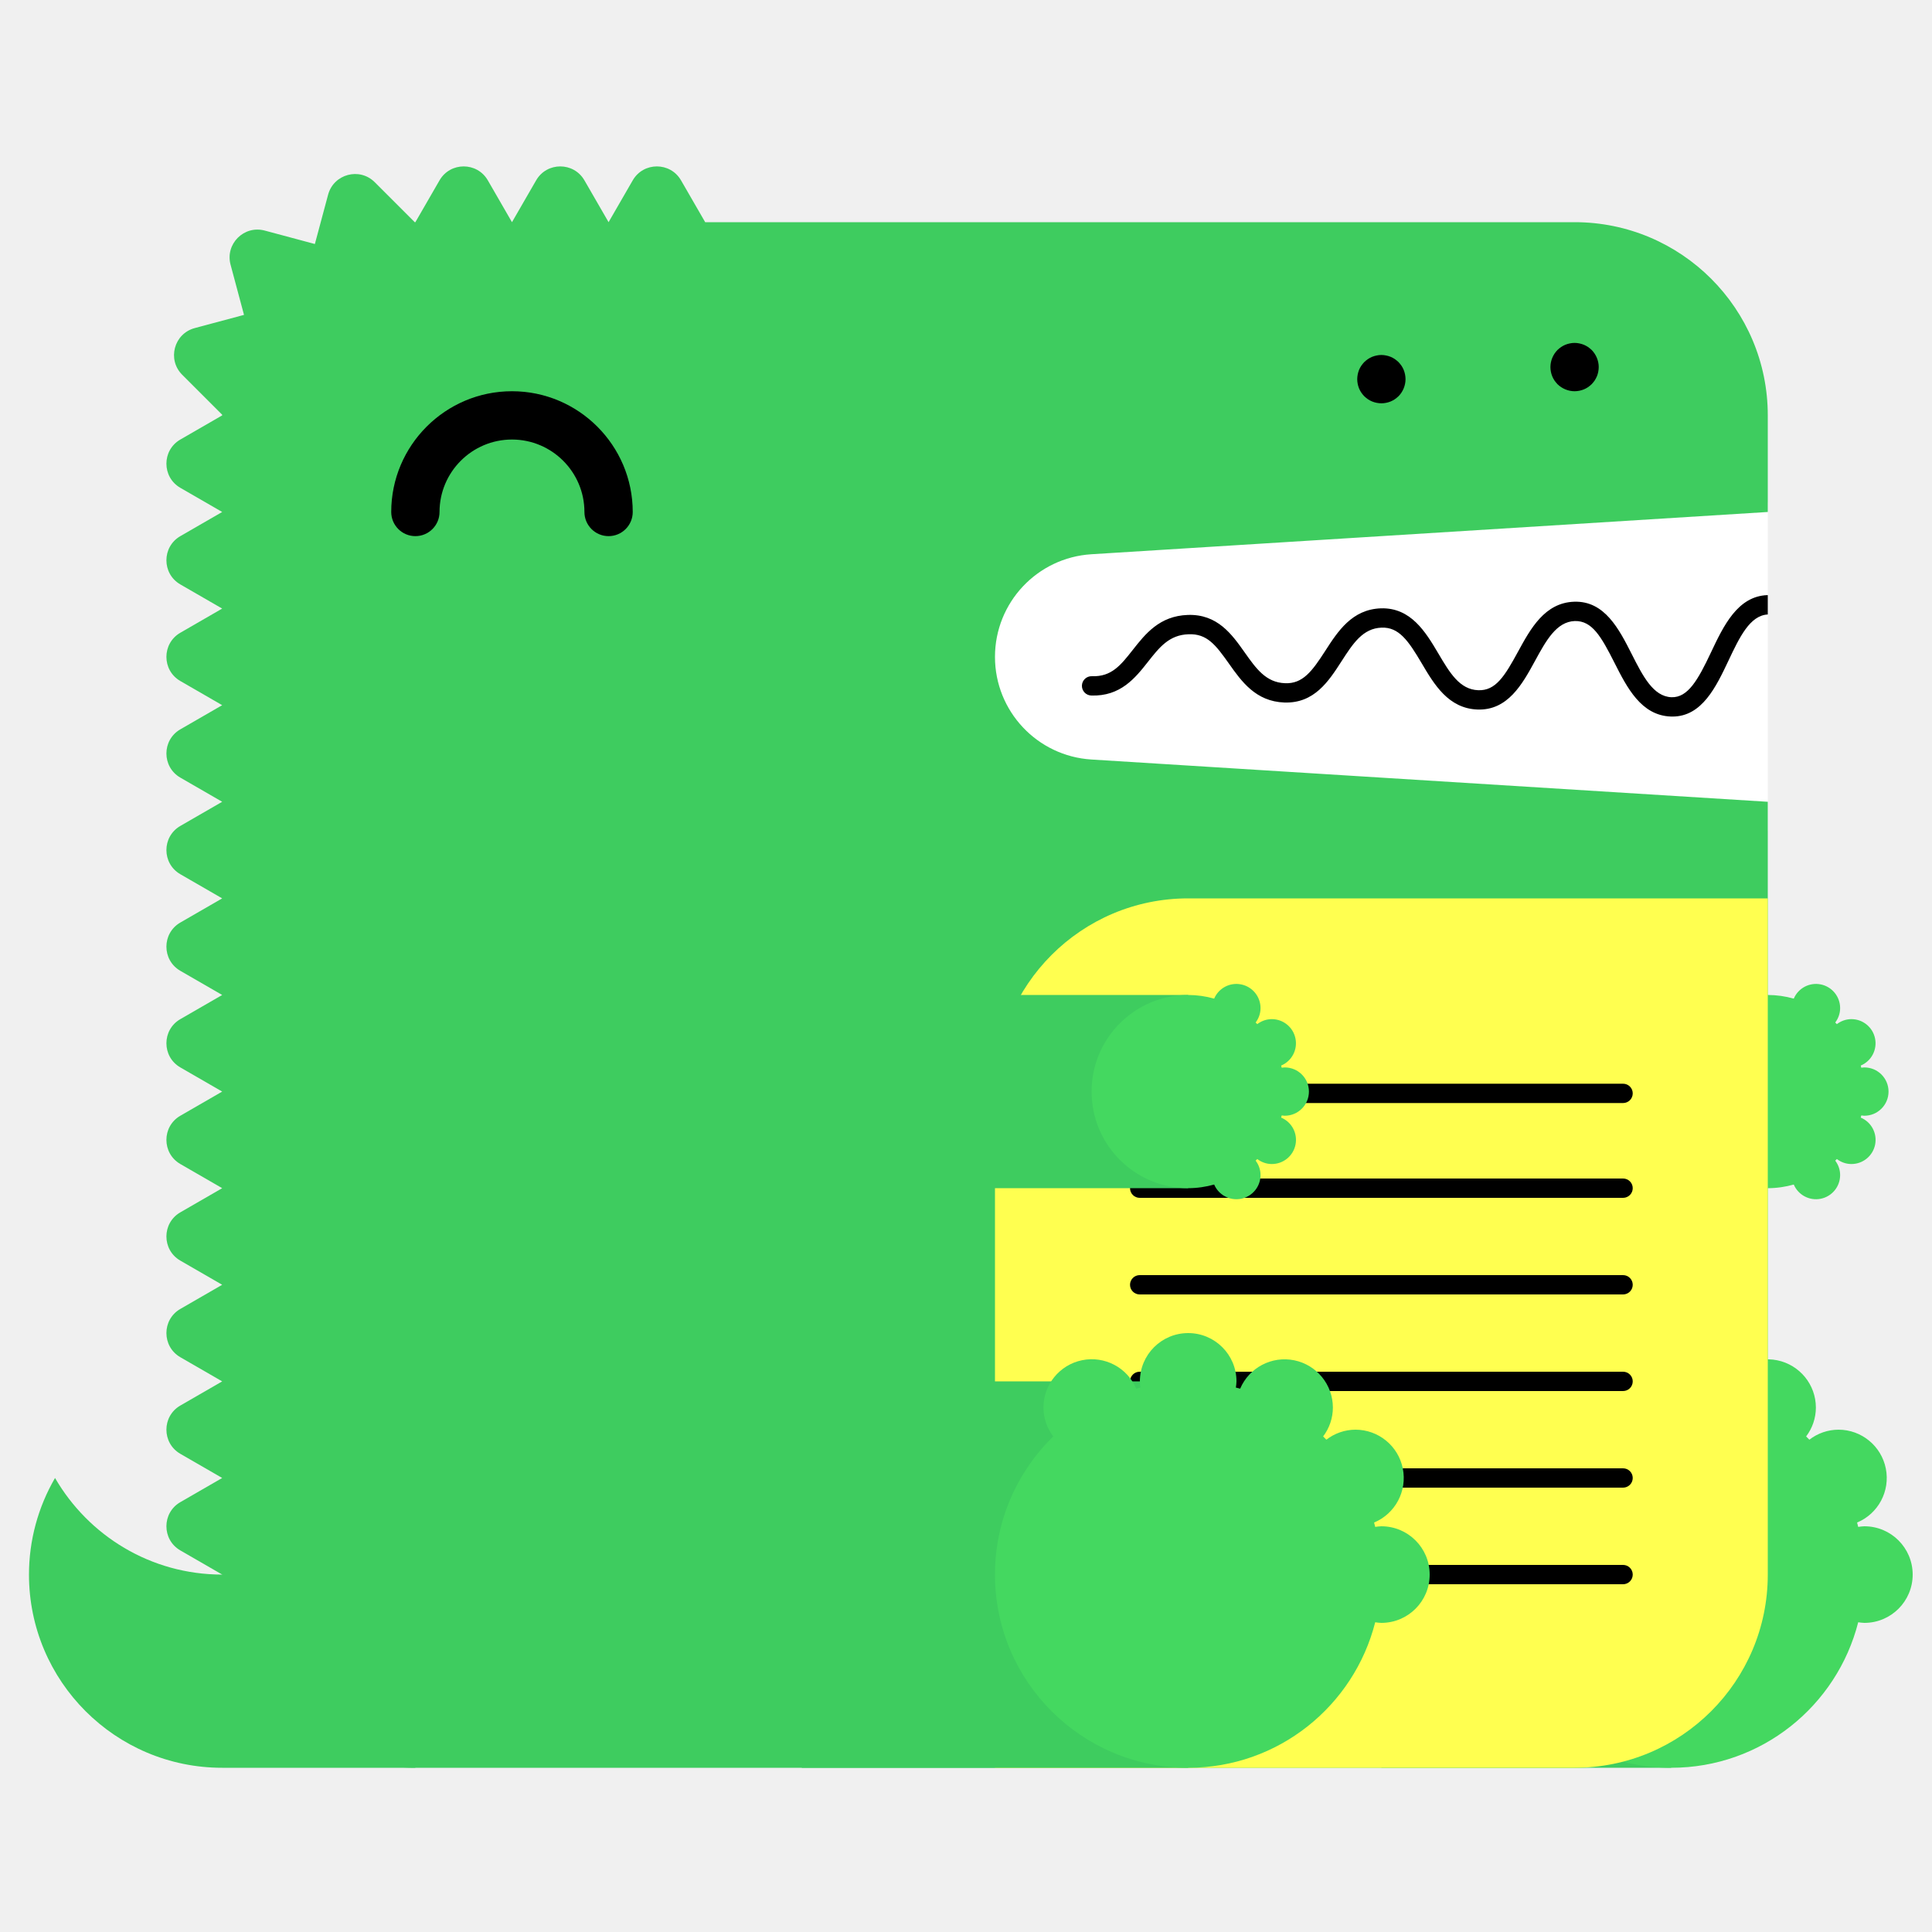
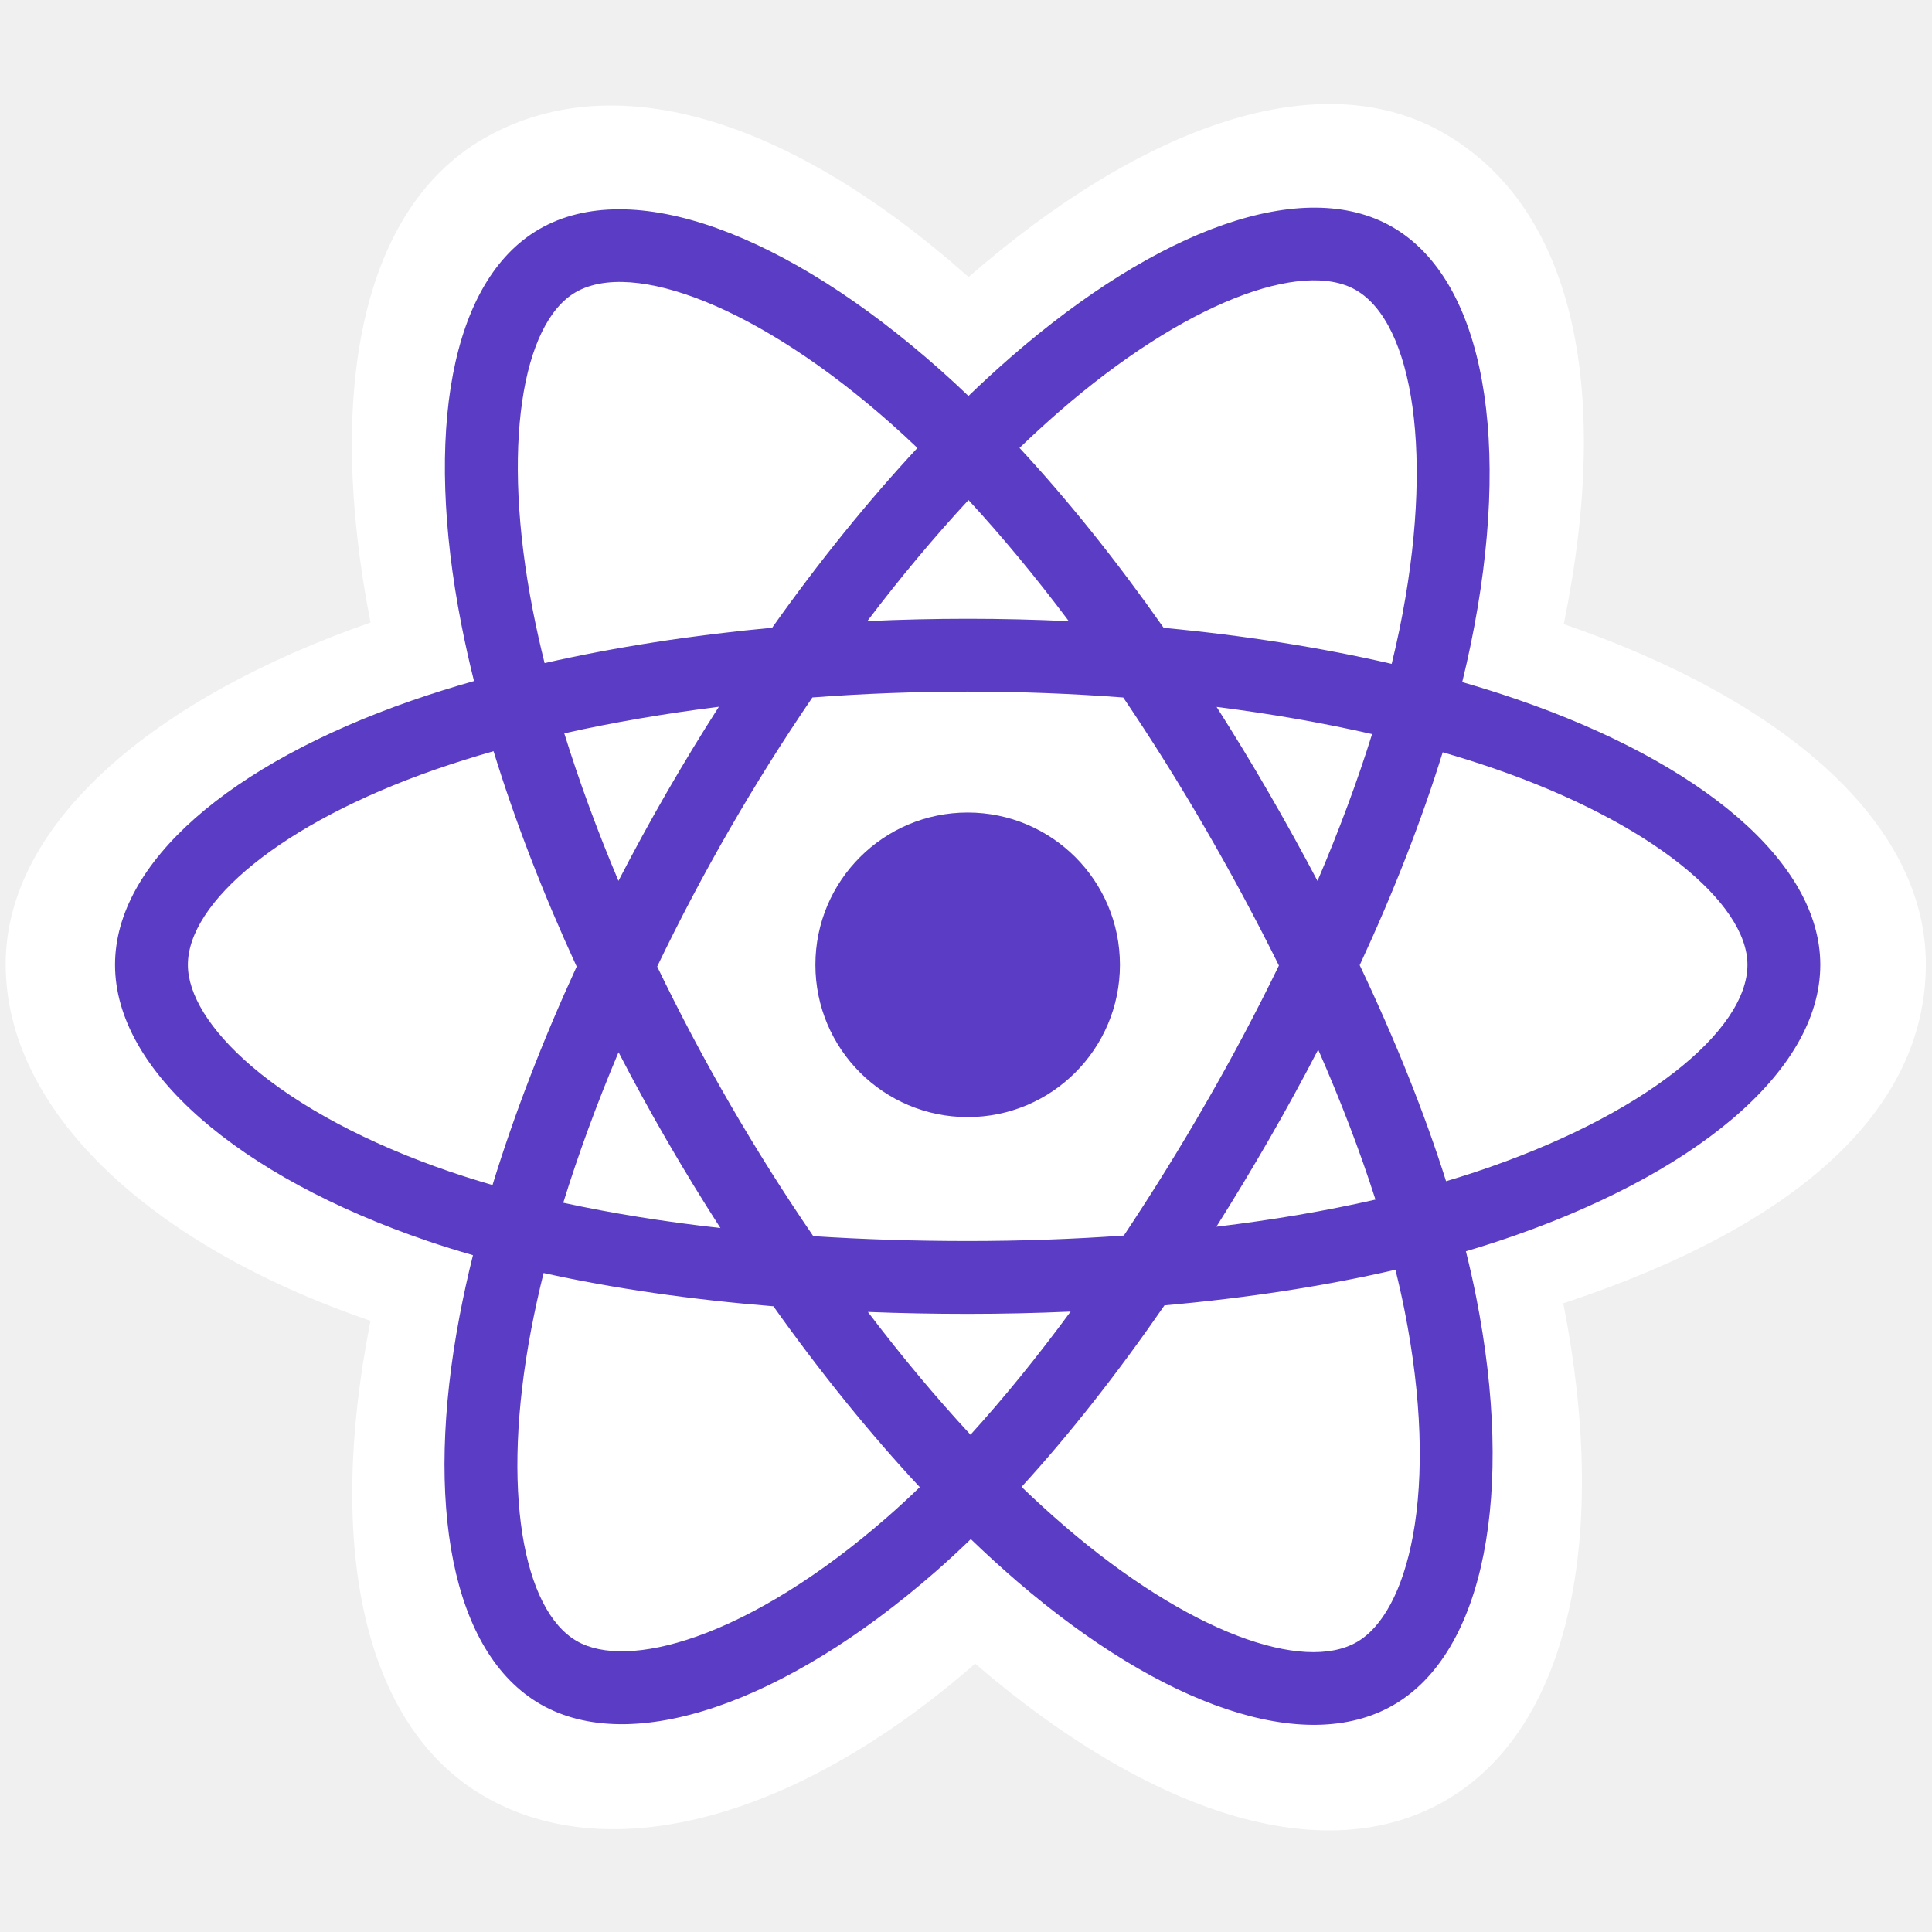
- <svg xmlns="http://www.w3.org/2000/svg" width="200" height="200" viewBox="0 0 200 200">
-   <g fill="none" fill-rule="evenodd">
-     <path fill="#FFF" d="M99 52h84v34H99z" />
-     <path d="M23 163c-7.398 0-13.843-4.027-17.303-10A19.886 19.886 0 0 0 3 163c0 11.046 8.954 20 20 20h20v-20H23z" fill="#3ECC5F" />
-     <path d="M112.98 57.376L183 53V43c0-11.046-8.954-20-20-20H73l-2.5-4.33c-1.112-1.925-3.889-1.925-5 0L63 23l-2.5-4.33c-1.111-1.925-3.889-1.925-5 0L53 23l-2.5-4.33c-1.111-1.925-3.889-1.925-5 0L43 23c-.022 0-.042.003-.065.003l-4.142-4.141c-1.57-1.571-4.252-.853-4.828 1.294l-1.369 5.104-5.192-1.392c-2.148-.575-4.111 1.389-3.535 3.536l1.39 5.193-5.102 1.367c-2.148.576-2.867 3.259-1.296 4.83l4.142 4.142c0 .021-.003.042-.003.064l-4.33 2.5c-1.925 1.111-1.925 3.889 0 5L23 53l-4.33 2.5c-1.925 1.111-1.925 3.889 0 5L23 63l-4.33 2.5c-1.925 1.111-1.925 3.889 0 5L23 73l-4.33 2.5c-1.925 1.111-1.925 3.889 0 5L23 83l-4.33 2.5c-1.925 1.111-1.925 3.889 0 5L23 93l-4.33 2.5c-1.925 1.111-1.925 3.889 0 5L23 103l-4.33 2.5c-1.925 1.111-1.925 3.889 0 5L23 113l-4.33 2.5c-1.925 1.111-1.925 3.889 0 5L23 123l-4.33 2.5c-1.925 1.111-1.925 3.889 0 5L23 133l-4.33 2.5c-1.925 1.111-1.925 3.889 0 5L23 143l-4.33 2.5c-1.925 1.111-1.925 3.889 0 5L23 153l-4.33 2.5c-1.925 1.111-1.925 3.889 0 5L23 163c0 11.046 8.954 20 20 20h120c11.046 0 20-8.954 20-20V83l-70.02-4.376A10.645 10.645 0 0 1 103 68c0-5.621 4.37-10.273 9.98-10.624" fill="#3ECC5F" />
-     <path fill="#3ECC5F" d="M143 183h30v-40h-30z" />
-     <path d="M193 158c-.219 0-.428.037-.639.064-.038-.15-.074-.301-.116-.451A5 5 0 0 0 190.32 148a4.96 4.96 0 0 0-3.016 1.036 26.531 26.531 0 0 0-.335-.336 4.955 4.955 0 0 0 1.011-2.987 5 5 0 0 0-9.599-1.959c-.148-.042-.297-.077-.445-.115.027-.211.064-.42.064-.639a5 5 0 0 0-5-5 5 5 0 0 0-5 5c0 .219.037.428.064.639-.148.038-.297.073-.445.115a4.998 4.998 0 0 0-9.599 1.959c0 1.125.384 2.151 1.011 2.987-3.717 3.632-6.031 8.693-6.031 14.3 0 11.046 8.954 20 20 20 9.339 0 17.16-6.41 19.361-15.064.211.027.42.064.639.064a5 5 0 0 0 5-5 5 5 0 0 0-5-5" fill="#44D860" />
-     <path fill="#3ECC5F" d="M153 123h30v-20h-30z" />
-     <path d="M193 115.5a2.5 2.5 0 1 0 0-5c-.109 0-.214.019-.319.032-.02-.075-.037-.15-.058-.225a2.501 2.501 0 0 0-.963-4.807c-.569 0-1.088.197-1.508.518a6.653 6.653 0 0 0-.168-.168c.314-.417.506-.931.506-1.494a2.5 2.5 0 0 0-4.8-.979A9.987 9.987 0 0 0 183 103c-5.522 0-10 4.478-10 10s4.478 10 10 10c.934 0 1.833-.138 2.69-.377a2.5 2.5 0 0 0 4.8-.979c0-.563-.192-1.077-.506-1.494.057-.055.113-.111.168-.168.42.321.939.518 1.508.518a2.5 2.5 0 0 0 .963-4.807c.021-.074.038-.15.058-.225.105.013.21.032.319.032" fill="#44D860" />
-     <path d="M63 55.5a2.5 2.5 0 0 1-2.5-2.5c0-4.136-3.364-7.5-7.5-7.5s-7.5 3.364-7.5 7.5a2.5 2.5 0 1 1-5 0c0-6.893 5.607-12.5 12.5-12.5S65.5 46.107 65.5 53a2.5 2.5 0 0 1-2.5 2.5" fill="#000" />
-     <path d="M103 183h60c11.046 0 20-8.954 20-20V93h-60c-11.046 0-20 8.954-20 20v70z" fill="#FFFF50" />
-     <path d="M168.02 124h-50.04a1 1 0 1 1 0-2h50.04a1 1 0 1 1 0 2m0 20h-50.04a1 1 0 1 1 0-2h50.04a1 1 0 1 1 0 2m0 20h-50.04a1 1 0 1 1 0-2h50.04a1 1 0 1 1 0 2m0-49.814h-50.04a1 1 0 1 1 0-2h50.04a1 1 0 1 1 0 2m0 19.814h-50.04a1 1 0 1 1 0-2h50.04a1 1 0 1 1 0 2m0 20h-50.04a1 1 0 1 1 0-2h50.04a1 1 0 1 1 0 2M183 61.611c-.012 0-.022-.006-.034-.005-3.09.105-4.552 3.196-5.842 5.923-1.346 2.85-2.387 4.703-4.093 4.647-1.889-.068-2.969-2.202-4.113-4.46-1.314-2.594-2.814-5.536-5.963-5.426-3.046.104-4.513 2.794-5.807 5.167-1.377 2.528-2.314 4.065-4.121 3.994-1.927-.07-2.951-1.805-4.136-3.813-1.321-2.236-2.848-4.75-5.936-4.664-2.994.103-4.465 2.385-5.763 4.4-1.373 2.13-2.335 3.428-4.165 3.351-1.973-.07-2.992-1.51-4.171-3.177-1.324-1.873-2.816-3.993-5.895-3.89-2.928.1-4.399 1.97-5.696 3.618-1.232 1.564-2.194 2.802-4.229 2.724a1 1 0 0 0-.072 2c3.017.101 4.545-1.8 5.872-3.487 1.177-1.496 2.193-2.787 4.193-2.855 1.926-.082 2.829 1.115 4.195 3.045 1.297 1.834 2.769 3.914 5.731 4.021 3.103.104 4.596-2.215 5.918-4.267 1.182-1.834 2.202-3.417 4.15-3.484 1.793-.067 2.769 1.35 4.145 3.681 1.297 2.197 2.766 4.686 5.787 4.796 3.125.108 4.634-2.62 5.949-5.035 1.139-2.088 2.214-4.06 4.119-4.126 1.793-.042 2.728 1.595 4.111 4.33 1.292 2.553 2.757 5.445 5.825 5.556l.169.003c3.064 0 4.518-3.075 5.805-5.794 1.139-2.41 2.217-4.68 4.067-4.773v-2z" fill="#000" />
-     <path fill="#3ECC5F" d="M83 183h40v-40H83z" />
-     <path d="M143 158c-.219 0-.428.037-.639.064-.038-.15-.074-.301-.116-.451A5 5 0 0 0 140.32 148a4.96 4.96 0 0 0-3.016 1.036 26.531 26.531 0 0 0-.335-.336 4.955 4.955 0 0 0 1.011-2.987 5 5 0 0 0-9.599-1.959c-.148-.042-.297-.077-.445-.115.027-.211.064-.42.064-.639a5 5 0 0 0-5-5 5 5 0 0 0-5 5c0 .219.037.428.064.639-.148.038-.297.073-.445.115a4.998 4.998 0 0 0-9.599 1.959c0 1.125.384 2.151 1.011 2.987-3.717 3.632-6.031 8.693-6.031 14.3 0 11.046 8.954 20 20 20 9.339 0 17.16-6.41 19.361-15.064.211.027.42.064.639.064a5 5 0 0 0 5-5 5 5 0 0 0-5-5" fill="#44D860" />
-     <path fill="#3ECC5F" d="M83 123h40v-20H83z" />
-     <path d="M133 115.5a2.5 2.5 0 1 0 0-5c-.109 0-.214.019-.319.032-.02-.075-.037-.15-.058-.225a2.501 2.501 0 0 0-.963-4.807c-.569 0-1.088.197-1.508.518a6.653 6.653 0 0 0-.168-.168c.314-.417.506-.931.506-1.494a2.5 2.5 0 0 0-4.8-.979A9.987 9.987 0 0 0 123 103c-5.522 0-10 4.478-10 10s4.478 10 10 10c.934 0 1.833-.138 2.69-.377a2.5 2.5 0 0 0 4.8-.979c0-.563-.192-1.077-.506-1.494.057-.055.113-.111.168-.168.42.321.939.518 1.508.518a2.5 2.5 0 0 0 .963-4.807c.021-.074.038-.15.058-.225.105.013.21.032.319.032" fill="#44D860" />
-     <path d="M143 41.75c-.16 0-.33-.02-.49-.05a2.52 2.52 0 0 1-.47-.14c-.15-.06-.29-.14-.431-.23-.13-.09-.259-.2-.38-.31-.109-.12-.219-.24-.309-.38s-.17-.28-.231-.43a2.619 2.619 0 0 1-.189-.96c0-.16.02-.33.05-.49.03-.16.08-.31.139-.47.061-.15.141-.29.231-.43.09-.13.2-.26.309-.38.121-.11.25-.22.38-.31.141-.09.281-.17.431-.23.149-.06.31-.11.47-.14.32-.07.65-.07.98 0 .159.03.32.08.47.14.149.06.29.14.43.23.13.09.259.2.38.31.11.12.22.25.31.38.09.14.17.28.23.43.06.16.11.31.14.47.029.16.05.33.05.49 0 .66-.271 1.31-.73 1.77-.121.11-.25.22-.38.31-.14.09-.281.17-.43.23a2.565 2.565 0 0 1-.96.19m20-1.25c-.66 0-1.3-.27-1.771-.73a3.802 3.802 0 0 1-.309-.38c-.09-.14-.17-.28-.231-.43a2.619 2.619 0 0 1-.189-.96c0-.66.27-1.3.729-1.77.121-.11.25-.22.38-.31.141-.09.281-.17.431-.23.149-.06.31-.11.47-.14.32-.07.66-.07.98 0 .159.03.32.08.47.14.149.06.29.14.43.23.13.09.259.2.38.31.459.47.73 1.11.73 1.77 0 .16-.021.33-.05.49-.03.16-.08.32-.14.47-.07.15-.14.29-.23.43-.09.13-.2.26-.31.38-.121.11-.25.22-.38.31-.14.09-.281.17-.43.23a2.565 2.565 0 0 1-.96.19" fill="#000" />
+ <svg xmlns="http://www.w3.org/2000/svg" width="800px" height="800px" viewBox="0 -13 256 256" preserveAspectRatio="xMinYMin meet" fill="#000000">
+   <g id="SVGRepo_bgCarrier" stroke-width="0" />
+   <g id="SVGRepo_tracerCarrier" stroke-linecap="round" stroke-linejoin="round" />
+   <g id="SVGRepo_iconCarrier">
+     <path d="M.754 114.75c0 19.215 18.763 37.152 48.343 47.263-5.907 29.737-1.058 53.706 15.136 63.045 16.645 9.6 41.443 2.955 64.98-17.62 22.943 19.744 46.13 27.514 62.31 18.148 16.63-9.627 21.687-35.221 15.617-65.887 30.81-10.186 48.044-25.481 48.044-44.949 0-18.769-18.797-35.006-47.979-45.052 6.535-31.933.998-55.32-15.867-65.045-16.259-9.376-39.716-1.204-62.996 19.056C104.122 2.205 80.897-4.36 64.05 5.392 47.806 14.795 43.171 39.2 49.097 69.487 20.515 79.452.754 96.057.754 114.75z" fill="#FFF" />
+     <path d="M201.025 79.674a151.364 151.364 0 0 0-7.274-2.292 137.5 137.5 0 0 0 1.124-4.961c5.506-26.728 1.906-48.26-10.388-55.348-11.787-6.798-31.065.29-50.535 17.233a151.136 151.136 0 0 0-5.626 5.163 137.573 137.573 0 0 0-3.744-3.458c-20.405-18.118-40.858-25.752-53.139-18.643-11.776 6.817-15.264 27.06-10.307 52.39a150.91 150.91 0 0 0 1.67 7.484c-2.894.822-5.689 1.698-8.363 2.63-23.922 8.34-39.2 21.412-39.2 34.97 0 14.004 16.4 28.05 41.318 36.566a128.44 128.44 0 0 0 6.11 1.91 147.813 147.813 0 0 0-1.775 8.067c-4.726 24.89-1.035 44.653 10.71 51.428 12.131 6.995 32.491-.195 52.317-17.525 1.567-1.37 3.14-2.823 4.715-4.346a148.34 148.34 0 0 0 6.108 5.573c19.204 16.525 38.17 23.198 49.905 16.405 12.12-7.016 16.058-28.247 10.944-54.078-.39-1.973-.845-3.988-1.355-6.04 1.43-.422 2.833-.858 4.202-1.312 25.904-8.582 42.757-22.457 42.757-36.648 0-13.607-15.77-26.767-40.174-35.168z" fill="#5b3cc4" />
+     <path d="M195.406 142.328c-1.235.409-2.503.804-3.795 1.187-2.86-9.053-6.72-18.68-11.442-28.625 4.507-9.71 8.217-19.213 10.997-28.208 2.311.67 4.555 1.375 6.717 2.12 20.91 7.197 33.664 17.84 33.664 26.04 0 8.735-13.775 20.075-36.14 27.486zm-9.28 18.389c2.261 11.422 2.584 21.749 1.086 29.822-1.346 7.254-4.052 12.09-7.398 14.027-7.121 4.122-22.35-1.236-38.772-15.368-1.883-1.62-3.78-3.35-5.682-5.18 6.367-6.964 12.73-15.06 18.94-24.05 10.924-.969 21.244-2.554 30.603-4.717.46 1.86.87 3.683 1.223 5.466zm-93.85 43.137c-6.957 2.457-12.498 2.527-15.847.596-7.128-4.11-10.09-19.98-6.049-41.265a138.507 138.507 0 0 1 1.65-7.502c9.255 2.047 19.5 3.52 30.45 4.408 6.251 8.797 12.798 16.883 19.396 23.964a118.863 118.863 0 0 1-4.305 3.964c-8.767 7.664-17.552 13.1-25.294 15.835zm-32.593-61.58c-11.018-3.766-20.117-8.66-26.354-14-5.604-4.8-8.434-9.565-8.434-13.432 0-8.227 12.267-18.722 32.726-25.855a139.276 139.276 0 0 1 7.777-2.447c2.828 9.197 6.537 18.813 11.013 28.537-4.534 9.869-8.296 19.638-11.15 28.943a118.908 118.908 0 0 1-5.578-1.746zm10.926-74.37c-4.247-21.703-1.427-38.074 5.67-42.182 7.56-4.376 24.275 1.864 41.893 17.507 1.126 1 2.257 2.047 3.39 3.13-6.564 7.049-13.051 15.074-19.248 23.82-10.627.985-20.8 2.567-30.152 4.686a141.525 141.525 0 0 1-1.553-6.962zm97.467 24.067a306.982 306.982 0 0 0-6.871-11.3c7.21.91 14.117 2.12 20.603 3.601-1.947 6.241-4.374 12.767-7.232 19.457a336.42 336.42 0 0 0-6.5-11.758zm-39.747-38.714c4.452 4.823 8.911 10.209 13.297 16.052a284.245 284.245 0 0 0-26.706-.006c4.39-5.789 8.887-11.167 13.409-16.046zm-40.002 38.78a285.24 285.24 0 0 0-6.378 11.685c-2.811-6.667-5.216-13.222-7.18-19.552 6.447-1.443 13.322-2.622 20.485-3.517a283.79 283.79 0 0 0-6.927 11.384zm7.133 57.683c-7.4-.826-14.379-1.945-20.824-3.348 1.995-6.442 4.453-13.138 7.324-19.948a283.494 283.494 0 0 0 6.406 11.692 285.27 285.27 0 0 0 7.094 11.604zm33.136 27.389c-4.575-4.937-9.138-10.397-13.595-16.27 4.326.17 8.737.256 13.22.256 4.606 0 9.159-.103 13.64-.303-4.4 5.98-8.843 11.448-13.265 16.317zm46.072-51.032c3.02 6.884 5.566 13.544 7.588 19.877-6.552 1.495-13.625 2.699-21.078 3.593a337.537 337.537 0 0 0 6.937-11.498 306.632 306.632 0 0 0 6.553-11.972zm-14.915 7.15a316.478 316.478 0 0 1-10.84 17.49c-6.704.479-13.632.726-20.692.726-7.031 0-13.871-.219-20.458-.646A273.798 273.798 0 0 1 96.72 133.28a271.334 271.334 0 0 1-9.64-18.206 273.864 273.864 0 0 1 9.611-18.216v.002a271.252 271.252 0 0 1 10.956-17.442c6.72-.508 13.61-.774 20.575-.774 6.996 0 13.895.268 20.613.78a290.704 290.704 0 0 1 10.887 17.383 316.418 316.418 0 0 1 9.741 18.13 290.806 290.806 0 0 1-9.709 18.29zm19.913-107.792c7.566 4.364 10.509 21.961 5.755 45.038a127.525 127.525 0 0 1-1.016 4.492c-9.374-2.163-19.554-3.773-30.212-4.773-6.209-8.841-12.642-16.88-19.1-23.838a141.92 141.92 0 0 1 5.196-4.766c16.682-14.518 32.273-20.25 39.377-16.153z" fill="#FFF" />
+     <path d="M128.221 94.665c11.144 0 20.177 9.034 20.177 20.177 0 11.144-9.033 20.178-20.177 20.178-11.143 0-20.177-9.034-20.177-20.178 0-11.143 9.034-20.177 20.177-20.177" fill="#5b3cc4" />
  </g>
</svg>
